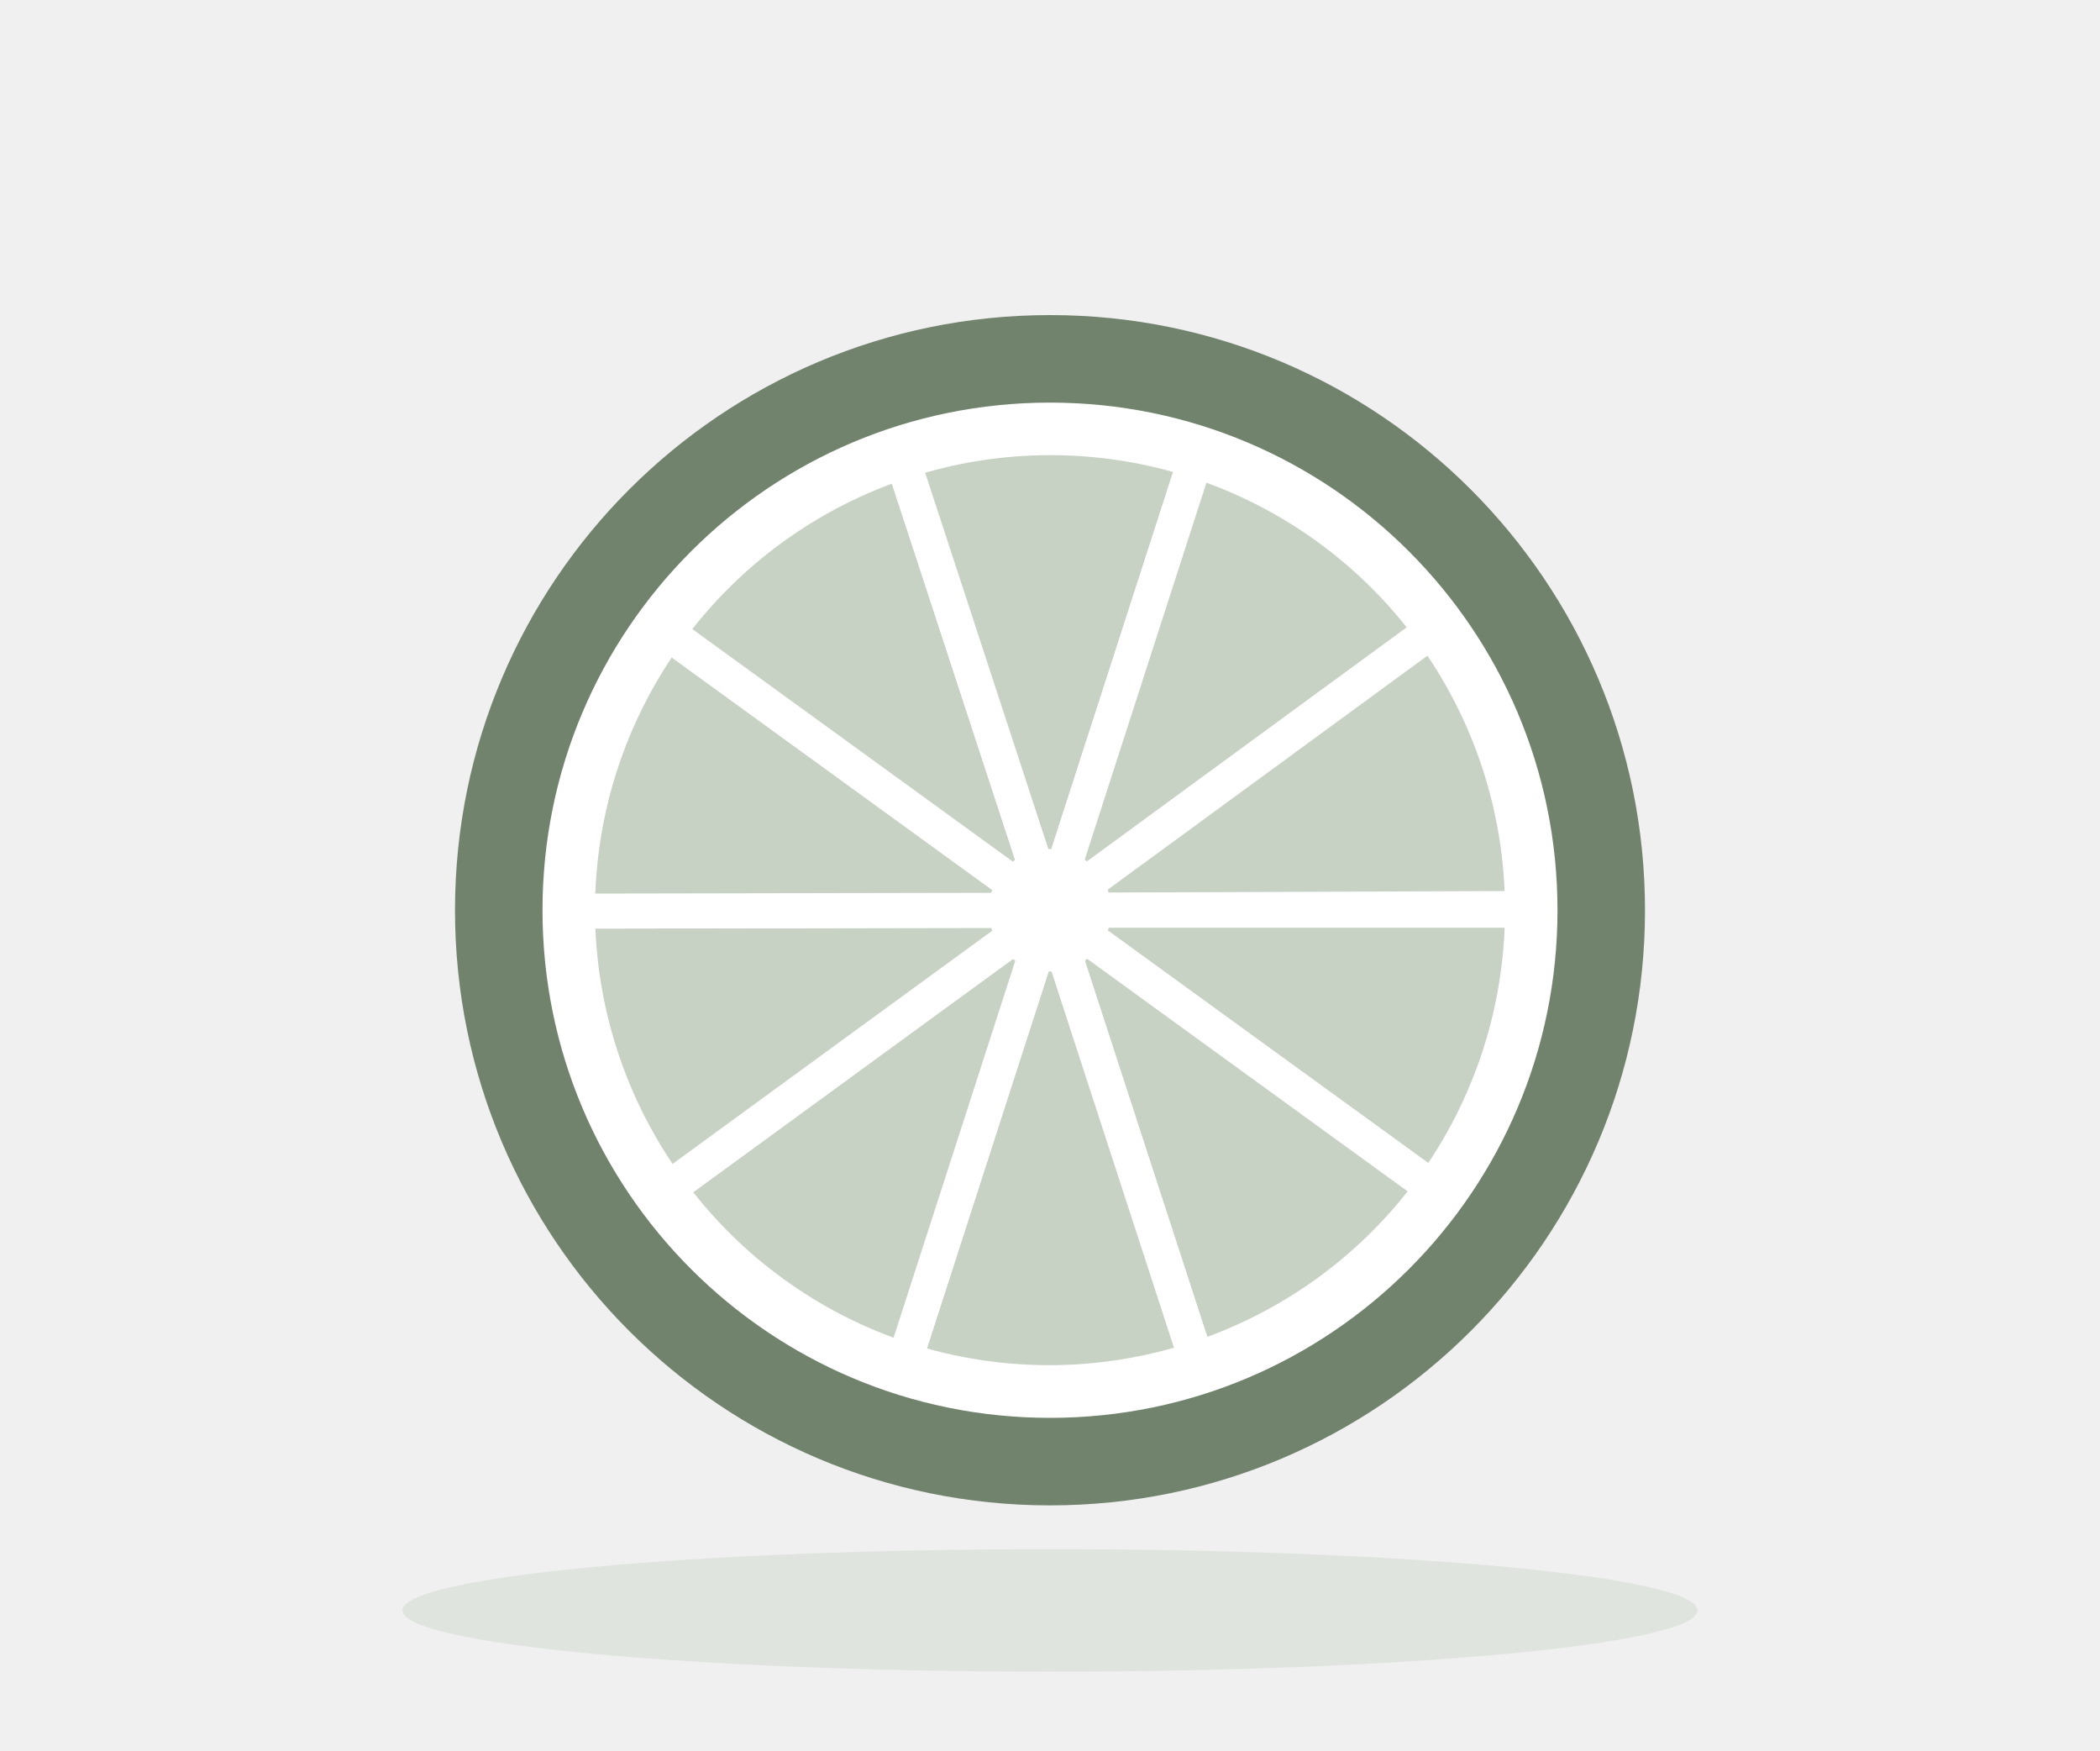
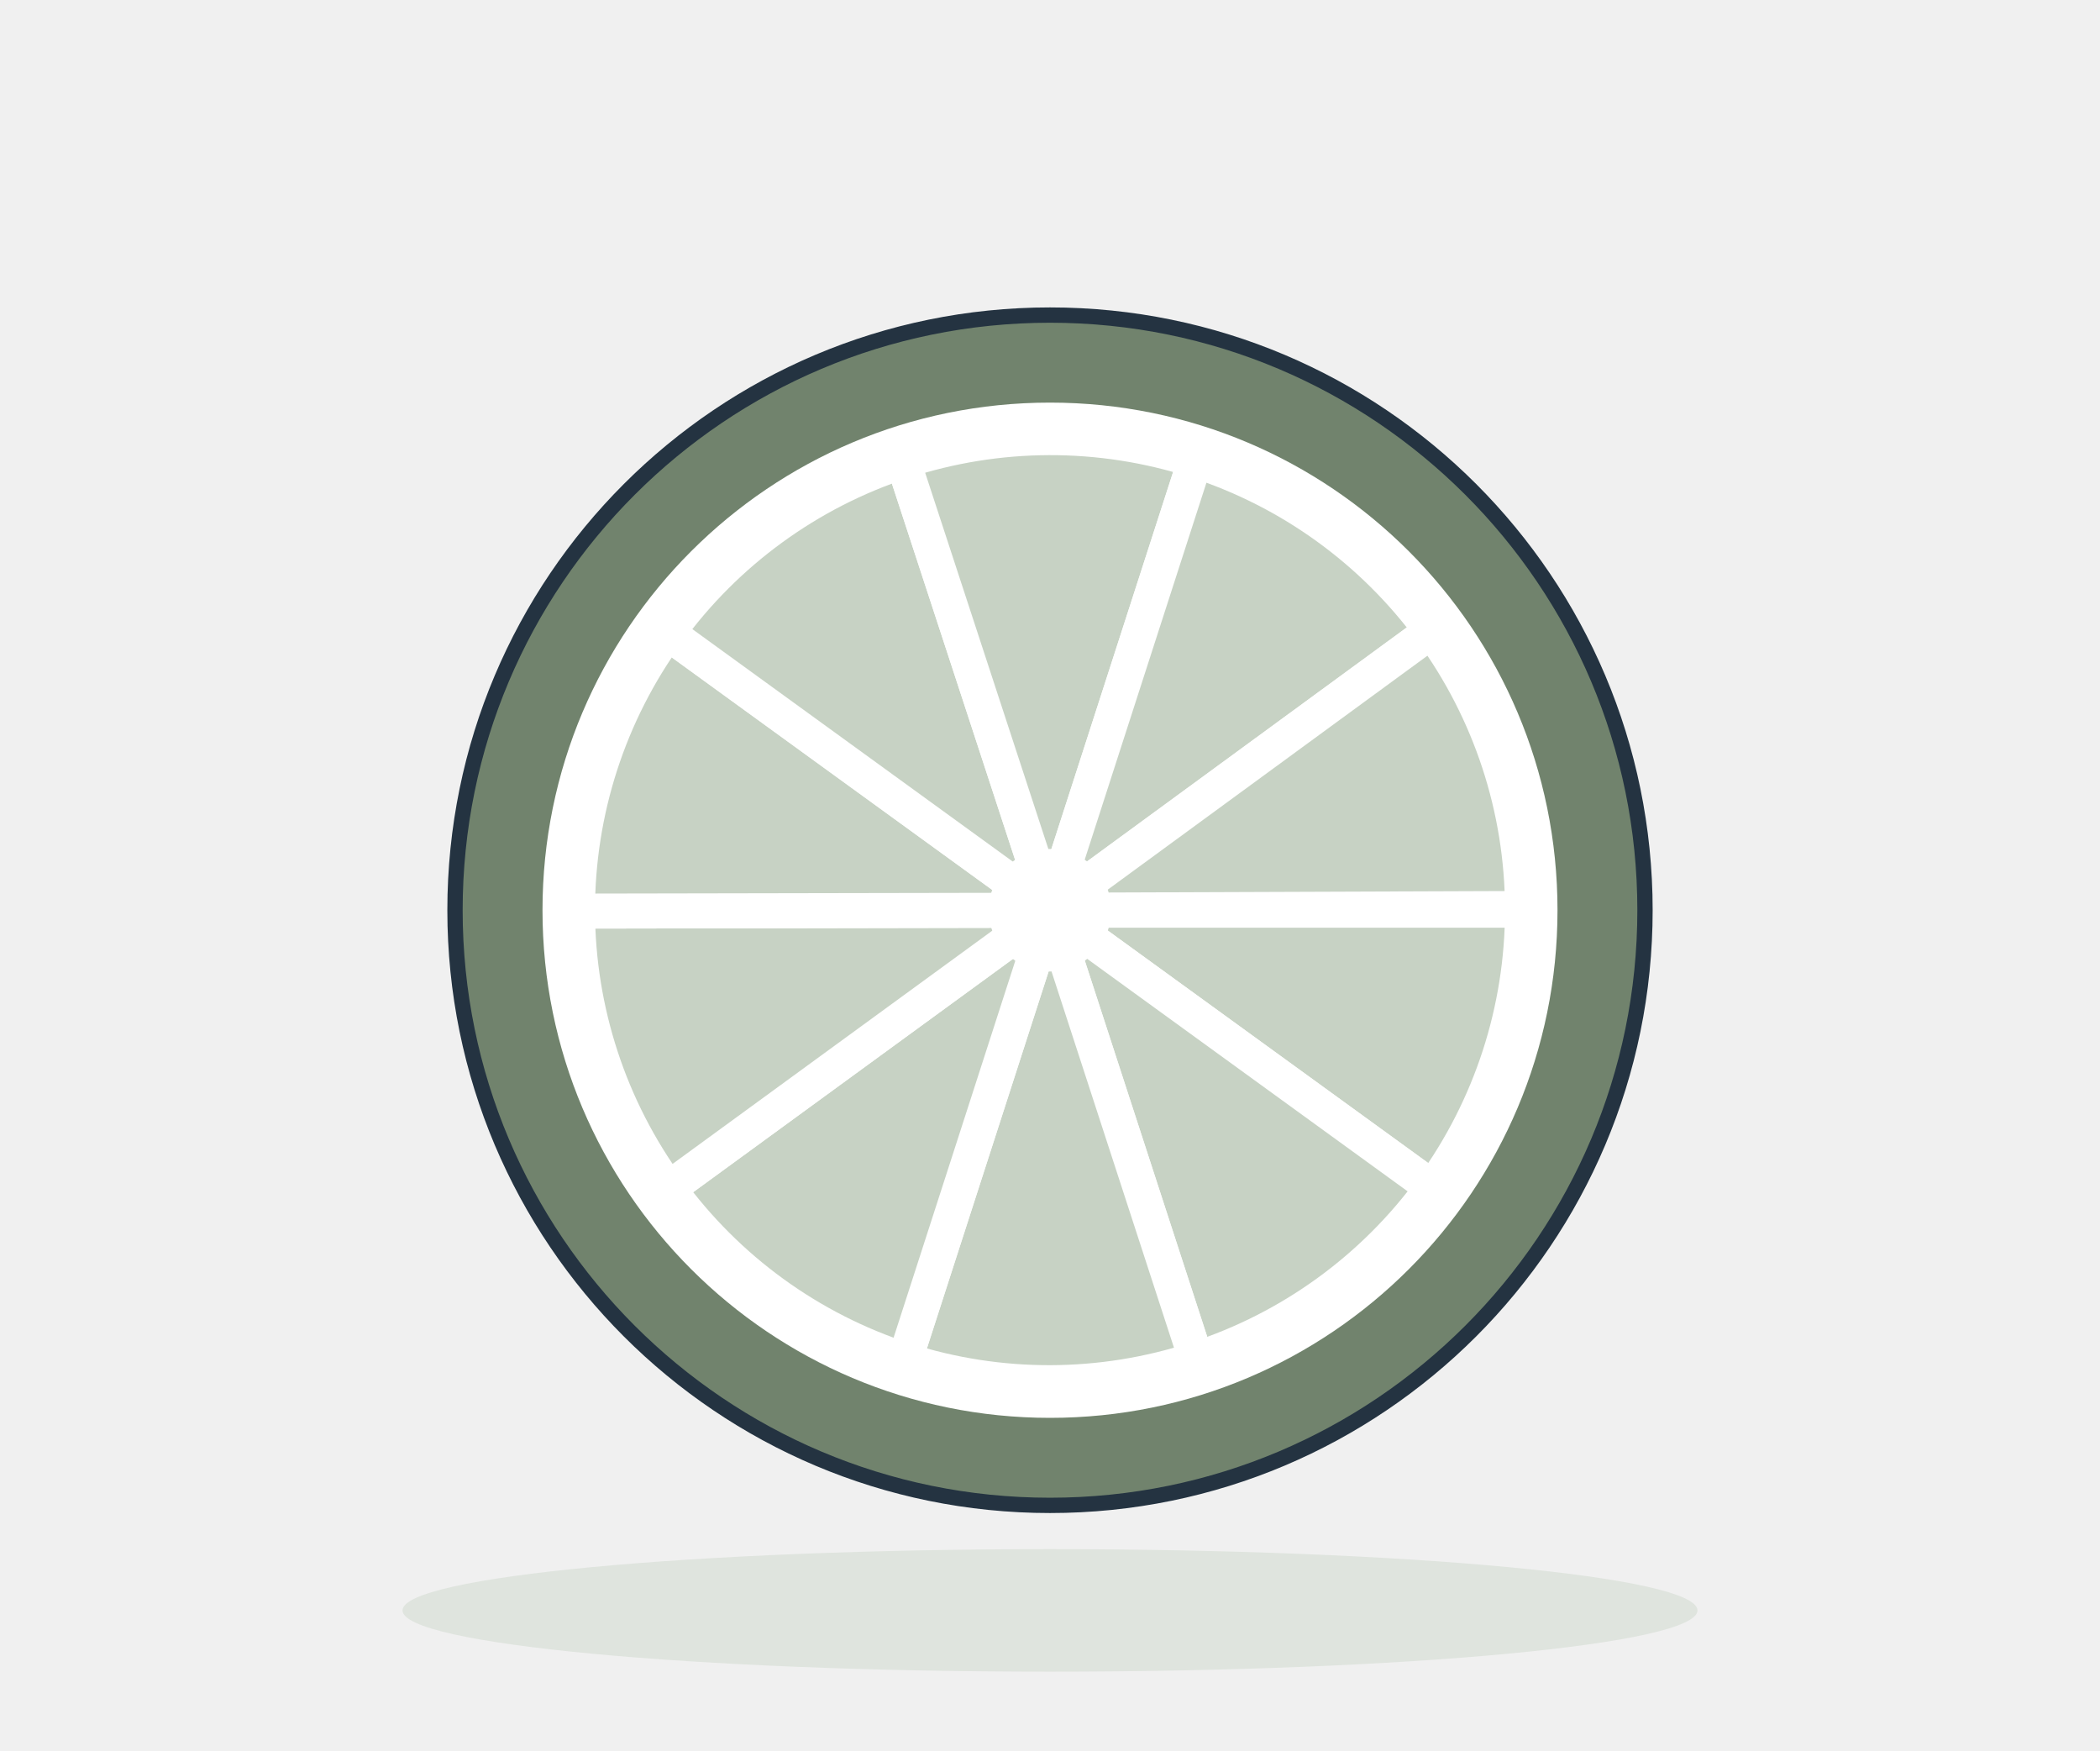
<svg xmlns="http://www.w3.org/2000/svg" viewBox="0 0 240 200" width="240" height="200">
  <ellipse cx="120" cy="184" rx="74" ry="7" fill="#DFE4DE" />
-   <circle cx="120" cy="104" r="68" fill="#71836D" />
+   <circle cx="120" cy="104" r="68" fill="#71836D" stroke="#243341" stroke-width="1.75" stroke-linejoin="round" />
  <circle cx="120" cy="104" r="58" fill="#fff" />
  <path d="M120 104 L174.0 104.0 A54 54 0 0 1 163.7 135.7 Z" fill="#C7D2C4" stroke="#fff" stroke-width="4" />
  <path d="M120 104 L163.7 135.7 A54 54 0 0 1 136.7 155.3 Z" fill="#C7D2C4" stroke="#fff" stroke-width="4" />
  <path d="M120 104 L136.7 155.3 A54 54 0 0 1 103.4 155.4 Z" fill="#C7D2C4" stroke="#fff" stroke-width="4" />
  <path d="M120 104 L103.4 155.4 A54 54 0 0 1 76.4 135.8 Z" fill="#C7D2C4" stroke="#fff" stroke-width="4" />
  <path d="M120 104 L76.4 135.8 A54 54 0 0 1 66.0 104.1 Z" fill="#C7D2C4" stroke="#fff" stroke-width="4" />
  <path d="M120 104 L66.0 104.1 A54 54 0 0 1 76.3 72.3 Z" fill="#C7D2C4" stroke="#fff" stroke-width="4" />
  <path d="M120 104 L76.3 72.3 A54 54 0 0 1 103.2 52.7 Z" fill="#C7D2C4" stroke="#fff" stroke-width="4" />
  <path d="M120 104 L103.2 52.7 A54 54 0 0 1 136.6 52.6 Z" fill="#C7D2C4" stroke="#fff" stroke-width="4" />
  <path d="M120 104 L136.6 52.6 A54 54 0 0 1 163.6 72.1 Z" fill="#C7D2C4" stroke="#fff" stroke-width="4" />
  <path d="M120 104 L163.6 72.1 A54 54 0 0 1 174.0 103.8 Z" fill="#C7D2C4" stroke="#fff" stroke-width="4" />
  <circle cx="120" cy="104" r="7" fill="#fff" />
</svg>
